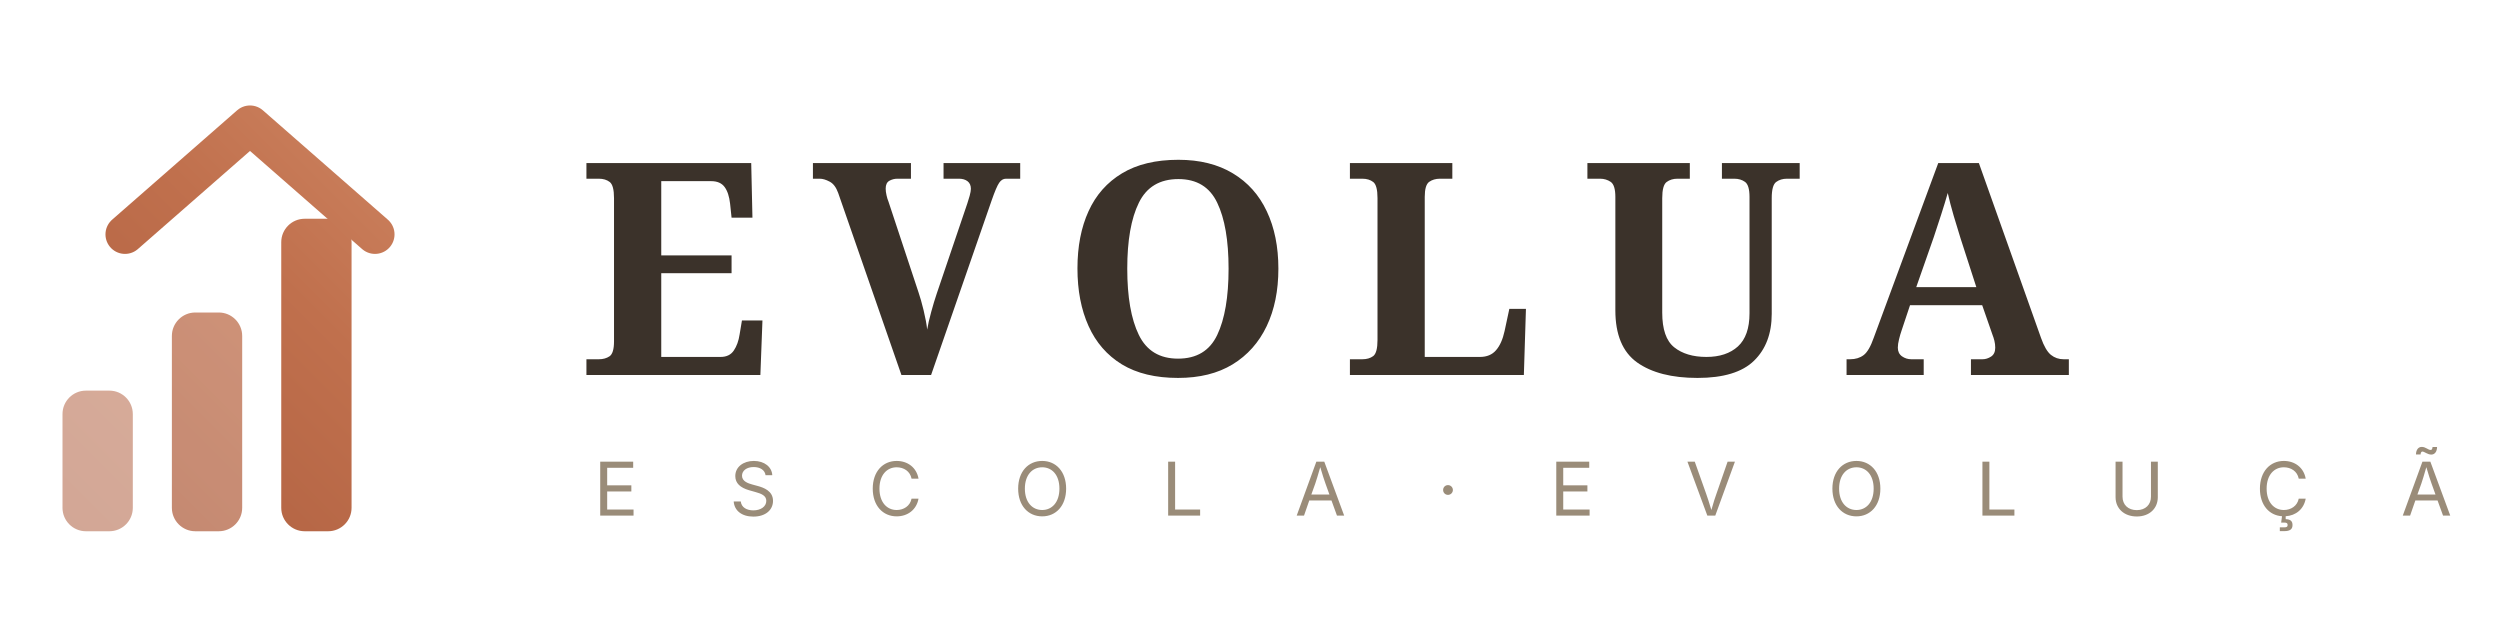
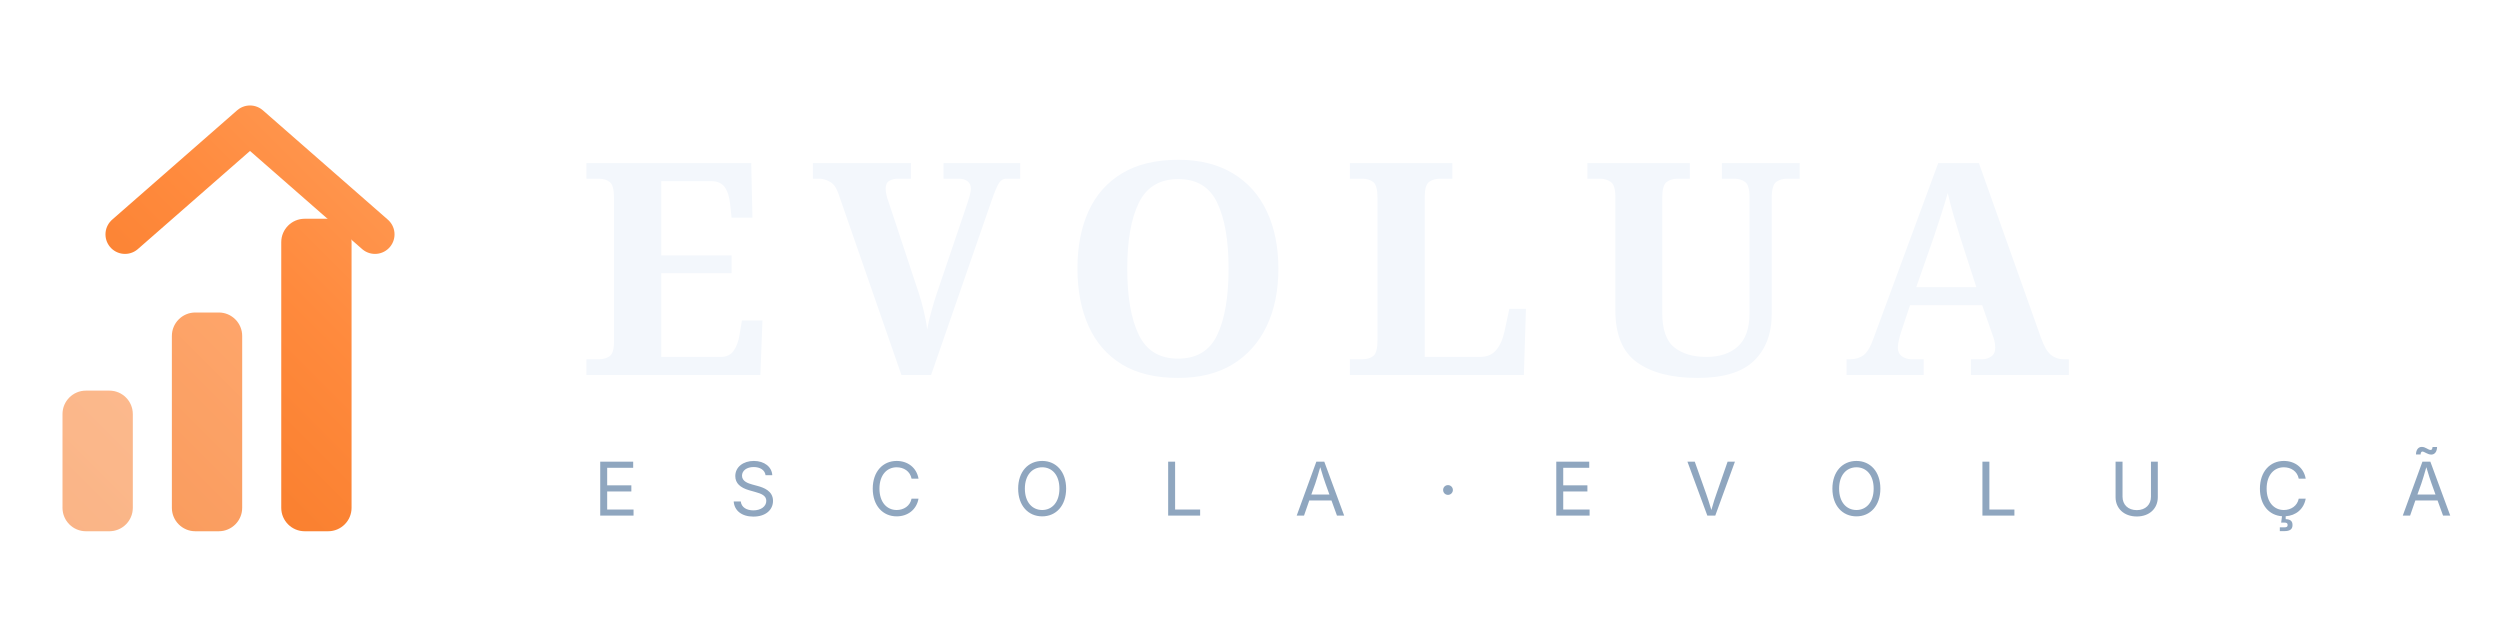
<svg xmlns="http://www.w3.org/2000/svg" width="320" height="80" viewBox="0 0 320 80" fill="none" role="img" aria-label="EVOLUA">
  <defs>
    <linearGradient id="gold" x1="0" y1="80" x2="80" y2="0" gradientUnits="userSpaceOnUse">
-       <stop stop-color="#a6573a" />
-       <stop offset="0.5" stop-color="#c0704d" />
-       <stop offset="1" stop-color="#dd9b78" />
+       <stop stop-color="#f1701a" />
+       <stop offset="0.5" stop-color="#ff8a3d" />
+       <stop offset="1" stop-color="#ffb277" />
    </linearGradient>
  </defs>
  <g>
    <rect x="8" y="50" width="9" height="18" rx="3" fill="url(#gold)" opacity="0.55" />
    <rect x="22" y="40" width="9" height="28" rx="3" fill="url(#gold)" opacity="0.75" />
    <rect x="36" y="28" width="9" height="40" rx="3" fill="url(#gold)" />
    <path d="M16 30 L32 16 L48 30" stroke="url(#gold)" stroke-width="5" stroke-linecap="round" stroke-linejoin="round" fill="none" />
  </g>
-   <text x="74" y="48" font-family="'Cormorant Garamond', Georgia, serif" font-size="38" font-weight="600" letter-spacing="6" fill="#3b322a">EVOLUA</text>
-   <text x="76" y="66" font-family="'Inter', Arial, sans-serif" font-size="9.5" letter-spacing="4.5" fill="#9a8c79">E S C O L A · E V O L U Ç Ã O</text>
+   <text x="74" y="48" font-family="'Cormorant Garamond', Georgia, serif" font-size="38" font-weight="600" letter-spacing="6" fill="#f3f7fc">EVOLUA</text>
+   <text x="76" y="66" font-family="'Inter', Arial, sans-serif" font-size="9.5" letter-spacing="4.5" fill="#8fa6bf">E S C O L A · E V O L U Ç Ã O</text>
</svg>
